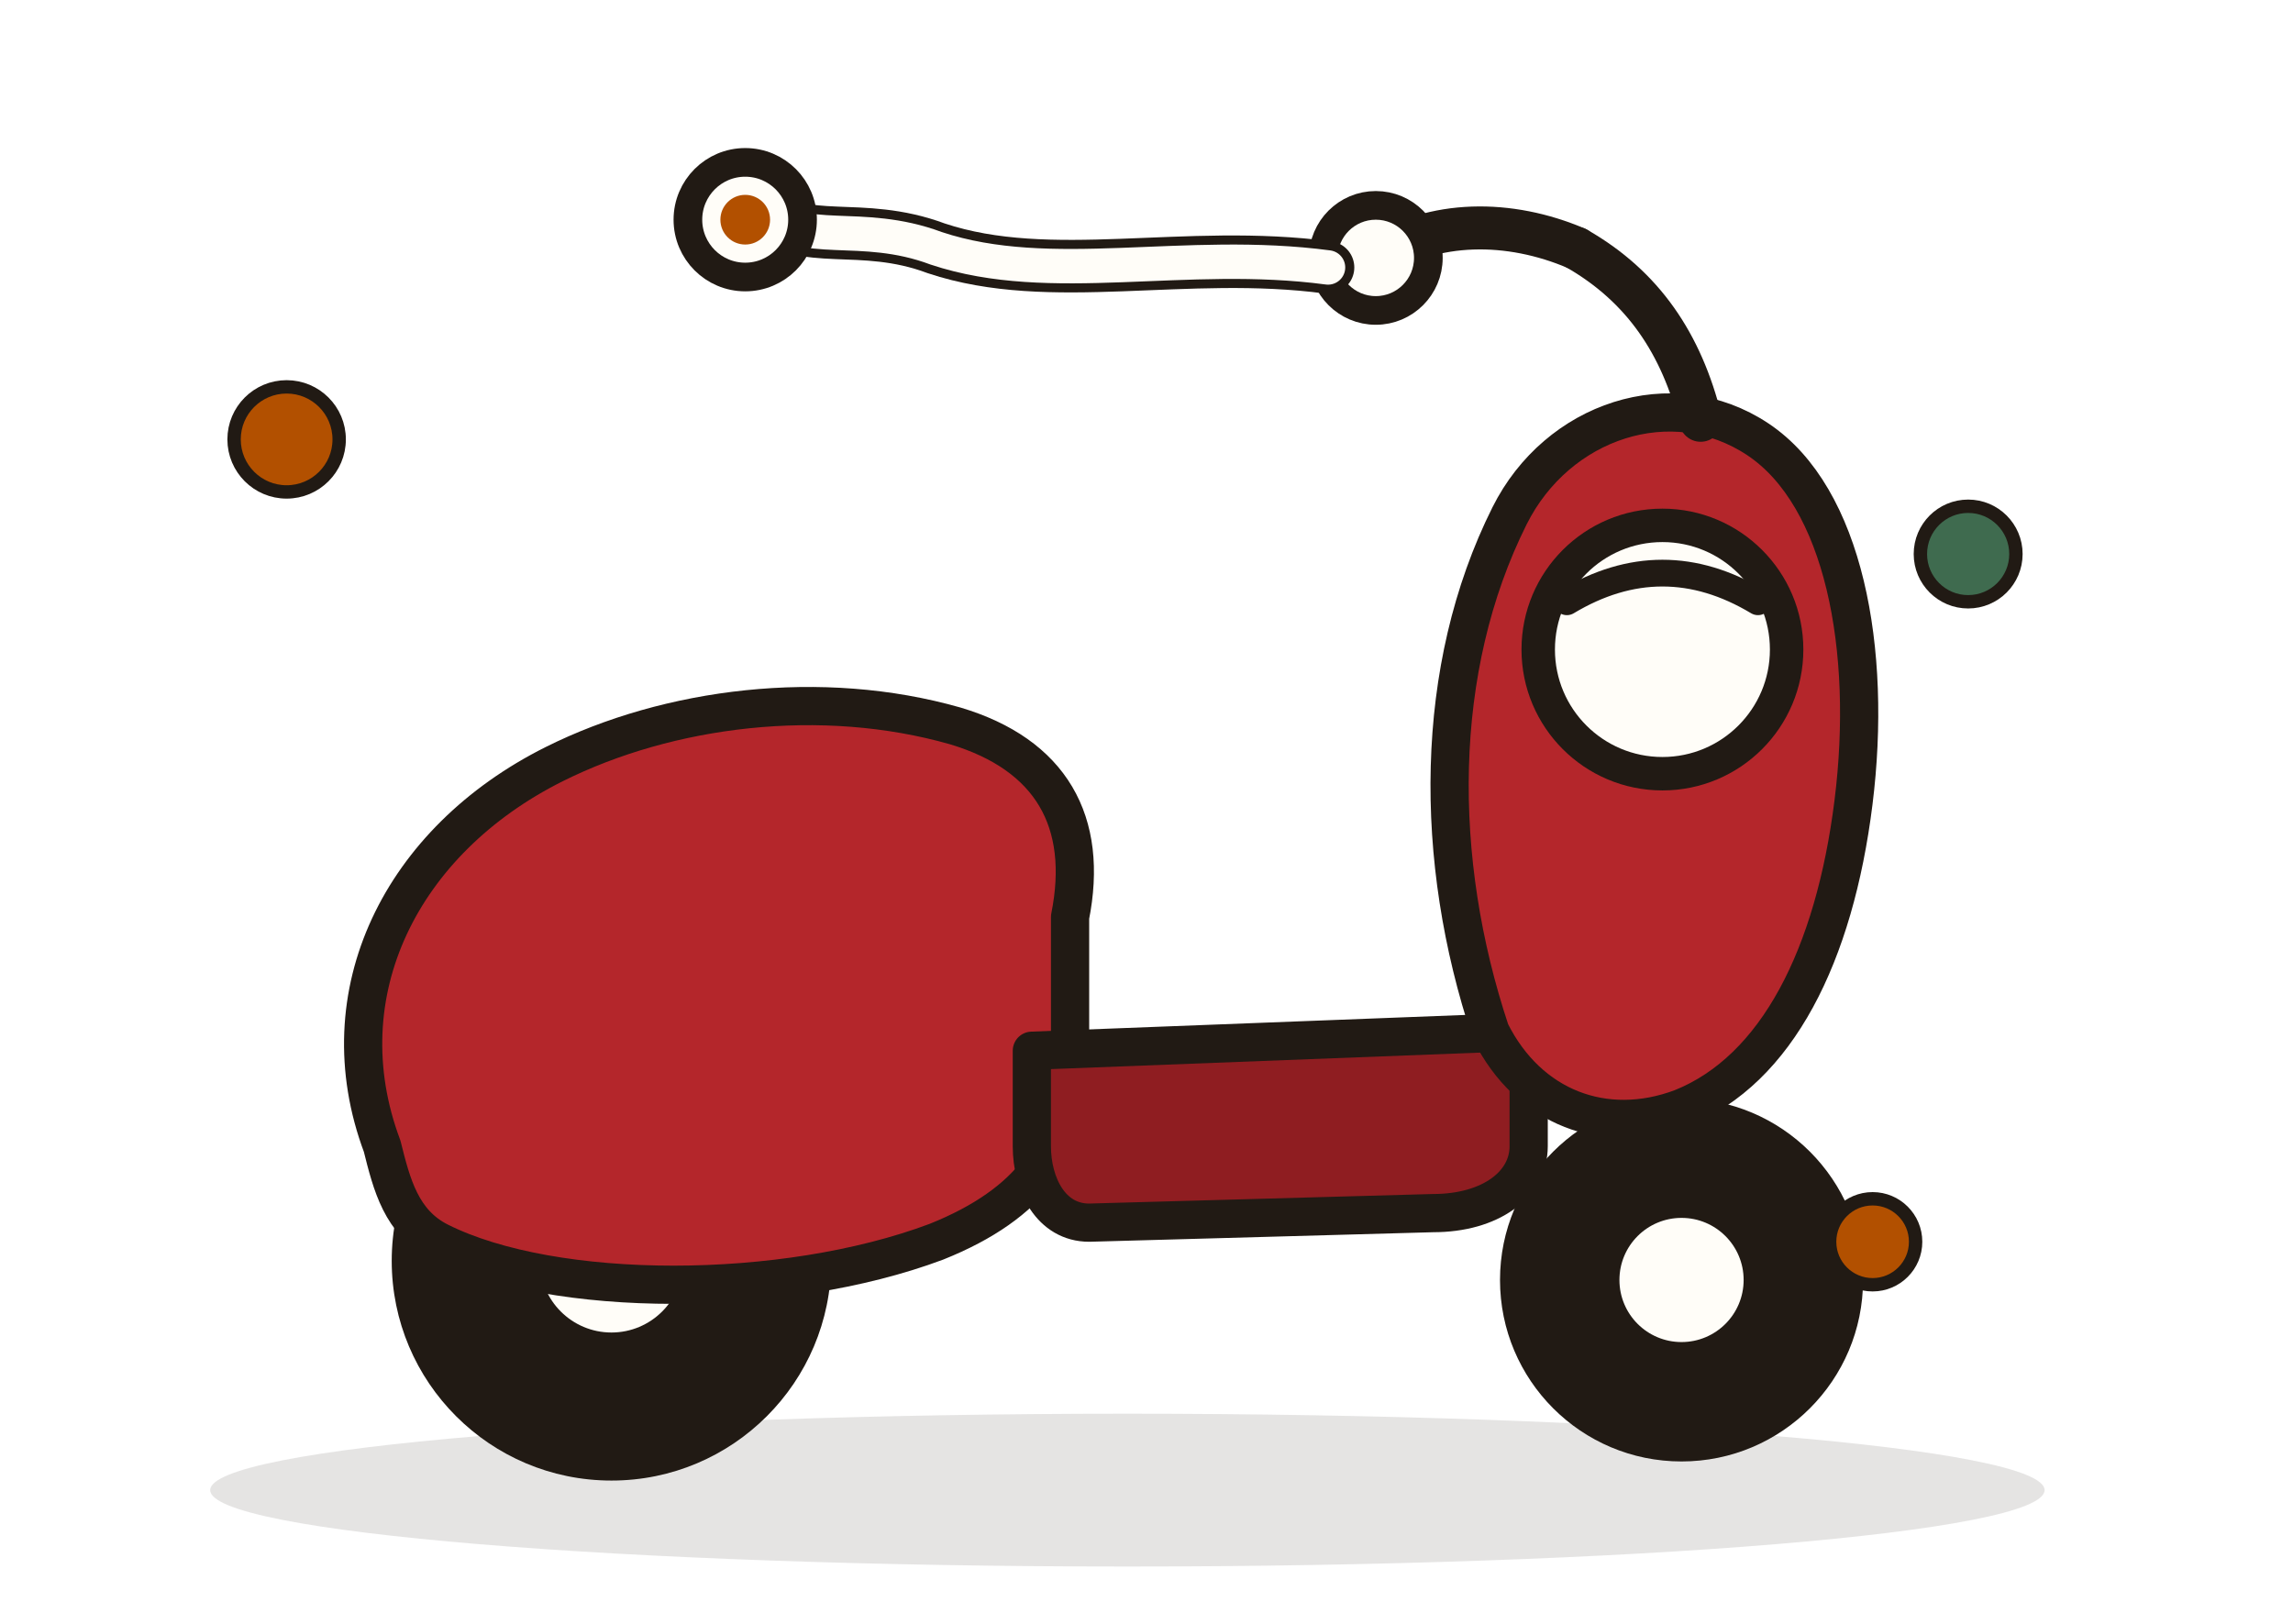
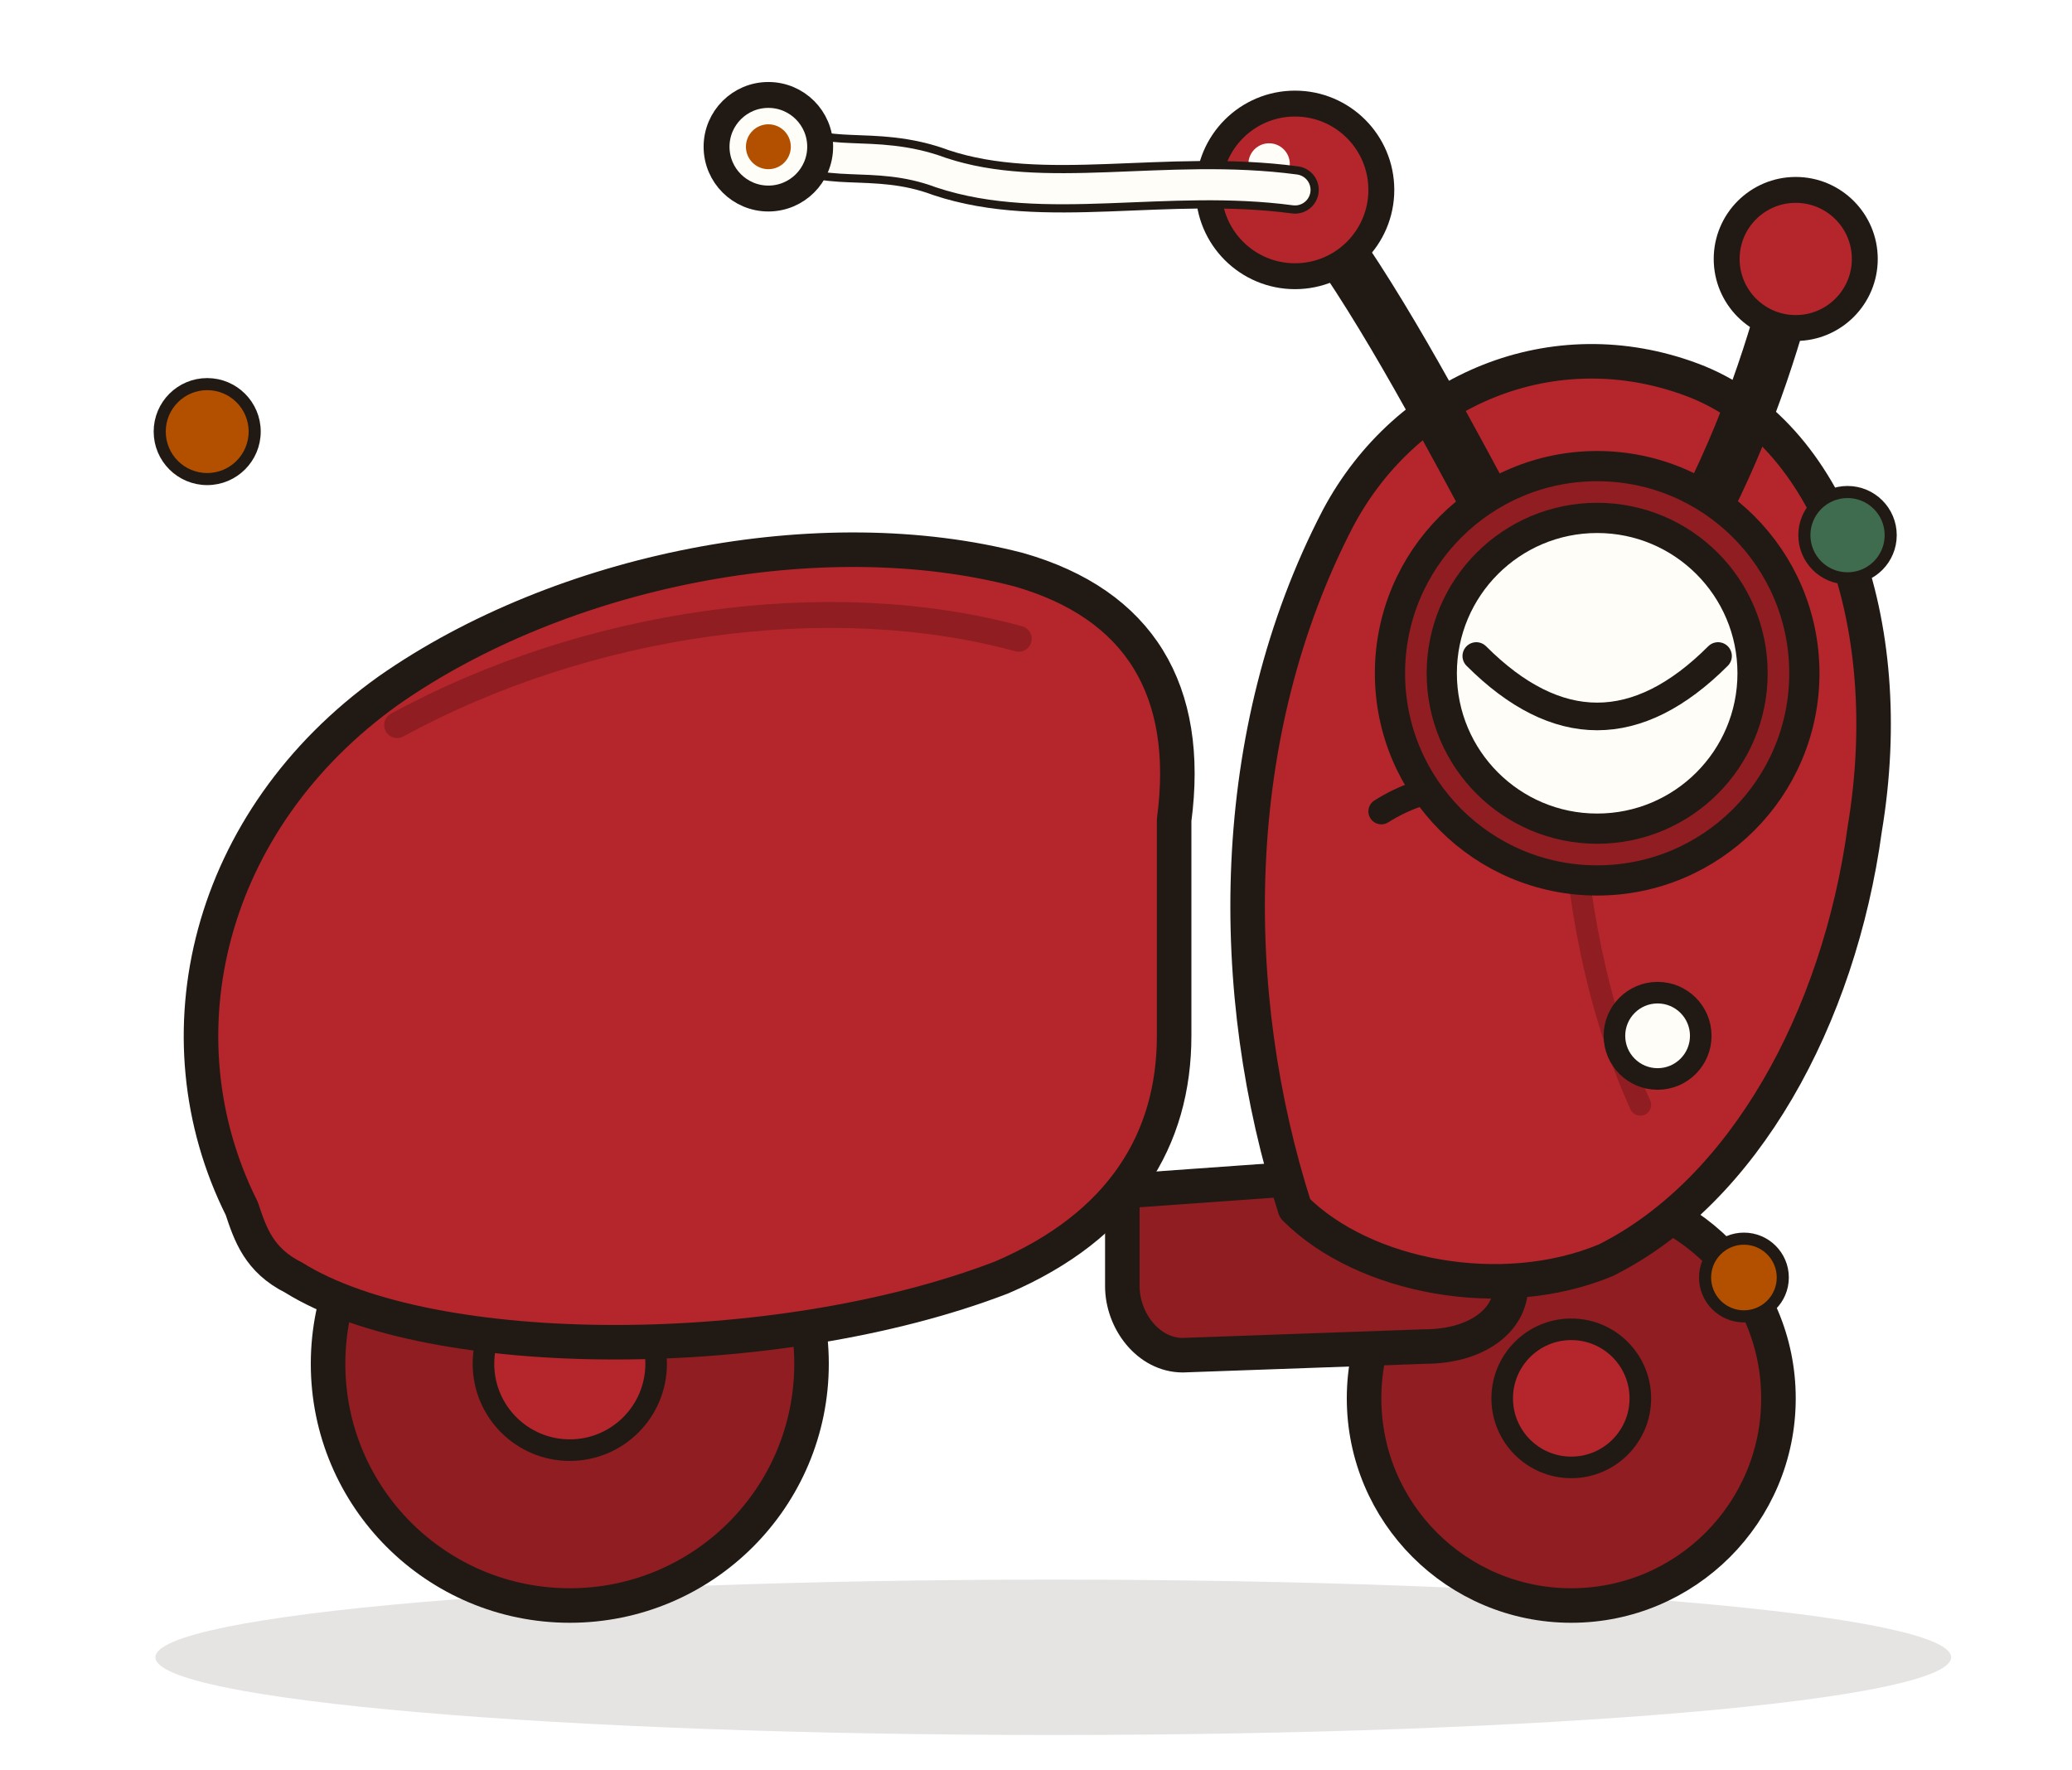
- <svg xmlns="http://www.w3.org/2000/svg" viewBox="0 0 240 170" role="img" aria-hidden="true">
+ <svg xmlns="http://www.w3.org/2000/svg" viewBox="0 0 240 205" role="img" aria-hidden="true">
  <style>
@media (prefers-reduced-motion: no-preference) {
-   .ribbon { animation: ribbon-flutter 2.4s ease-in-out infinite; transform-origin: 139px 28px; }
+   .ribbon { animation: ribbon-flutter 2.4s ease-in-out infinite; transform-origin: 150px 22px; }
  @keyframes ribbon-flutter { 0%, 100% { transform: rotate(0deg); } 50% { transform: rotate(-3deg); } }
-   .idle-bob { animation: idle-bob 3.4s ease-in-out infinite; transform-origin: 118px 130px; }
+   .idle-bob { animation: idle-bob 3.4s ease-in-out infinite; transform-origin: 122px 158px; }
  @keyframes idle-bob { 0%, 100% { transform: translateY(0); } 50% { transform: translateY(-3px); } }
  .sparkle { animation: sparkle-pulse 1.4s ease-in-out infinite; transform-box: fill-box; transform-origin: center; }
  @keyframes sparkle-pulse { 0%, 100% { opacity: 0.35; transform: scale(0.85); } 50% { opacity: 1; transform: scale(1.05); } }
}
</style>
-   <ellipse cx="118" cy="156" rx="96" ry="8" fill="#211a14" opacity="0.12" />
+   <ellipse cx="122" cy="192" rx="104" ry="9" fill="#211a14" opacity="0.12" />
  <g class="">
-     <circle cx="64" cy="132" r="23" fill="#211a14" />
-     <circle cx="64" cy="132" r="7.5" fill="#fffdf8" />
-     <circle cx="176" cy="134" r="19" fill="#211a14" />
-     <circle cx="176" cy="134" r="6.5" fill="#fffdf8" />
-     <path d="M40,120            C34,104 42,88 58,80            C70,74 86,72 100,76            C110,79 114,86 112,96            L112,112            C112,120 108,126 98,130            C82,136 58,136 46,130            C42,128 41,124 40,120 Z" fill="#b4262b" stroke="#211a14" stroke-width="4" stroke-linejoin="round" />
-     <path d="M108,110 L160,108 L160,120 C160,124 156,127 150,127 L114,128 C110,128 108,124 108,120 Z" fill="#8f1d21" stroke="#211a14" stroke-width="4" stroke-linejoin="round" />
-     <path d="M156,108            C150,90 150,70 158,54            C163,44 175,40 184,46            C193,52 196,68 194,84            C192,100 186,112 176,116            C168,119 160,116 156,108 Z" fill="#b4262b" stroke="#211a14" stroke-width="4" stroke-linejoin="round" />
-     <path d="M178,44 C176,36 172,30 165,26" stroke="#211a14" stroke-width="4.5" fill="none" stroke-linecap="round" />
-     <path d="M165,26 C158,23 150,23 144,27" stroke="#211a14" stroke-width="4.5" fill="none" stroke-linecap="round" />
-     <circle cx="144" cy="27" r="5.5" fill="#fffdf8" stroke="#211a14" stroke-width="3" />
+     <circle cx="66" cy="158" r="28" fill="#8f1d21" stroke="#211a14" stroke-width="4" />
+     <circle cx="66" cy="158" r="10" fill="#b4262b" stroke="#211a14" stroke-width="2.5" />
+     <circle cx="182" cy="162" r="24" fill="#8f1d21" stroke="#211a14" stroke-width="4" />
+     <circle cx="182" cy="162" r="8" fill="#b4262b" stroke="#211a14" stroke-width="2.5" />
+     <path d="M28,140 C18,120 24,95 45,80 C65,66 95,60 118,66            C132,70 138,80 136,95 L136,120 C136,132 130,142 116,148            C90,158 50,158 34,148 C30,146 29,143 28,140 Z" fill="#b4262b" stroke="#211a14" stroke-width="4" stroke-linejoin="round" />
+     <path d="M46,84 C68,72 96,68 118,74" stroke="#8f1d21" stroke-width="3" fill="none" stroke-linecap="round" />
+     <path d="M130,138 L172,135 L175,149 C175,153 171,156 165,156 L137,157            C133,157 130,153 130,149 Z" fill="#8f1d21" stroke="#211a14" stroke-width="4" stroke-linejoin="round" />
+     <path d="M150,140 C142,115 142,85 155,60 C163,45 180,38 196,44            C212,50 220,72 216,96 C213,118 202,138 186,146            C174,151 158,148 150,140 Z" fill="#b4262b" stroke="#211a14" stroke-width="4" stroke-linejoin="round" />
+     <path d="M186,55 C180,76 180,106 190,128" stroke="#8f1d21" stroke-width="2.5" fill="none" stroke-linecap="round" />
+     <circle cx="192" cy="120" r="5" fill="#fffdf8" stroke="#211a14" stroke-width="2.5" />
+     <path d="M160,94 Q168,89 176,93" stroke="#211a14" stroke-width="3" fill="none" stroke-linecap="round" />
+     <path d="M172,58 C165,45 158,32 150,22" stroke="#211a14" stroke-width="6" fill="none" stroke-linecap="round" />
+     <circle cx="150" cy="22" r="10" fill="#b4262b" stroke="#211a14" stroke-width="3" />
+     <circle cx="147" cy="19" r="2.4" fill="#fffdf8" />
+     <path d="M198,58 C203,48 206,38 208,30" stroke="#211a14" stroke-width="6" fill="none" stroke-linecap="round" />
+     <circle cx="208" cy="30" r="8" fill="#b4262b" stroke="#211a14" stroke-width="3" />
    <g class="ribbon">
-       <path d="M139,28 C124,26 110,30 98,26 C90,23 84,26 80,22" stroke="#211a14" stroke-width="5.5" fill="none" stroke-linecap="round" />
-       <path d="M139,28 C124,26 110,30 98,26 C90,23 84,26 80,22" stroke="#fffdf8" stroke-width="3.6" fill="none" stroke-linecap="round" />
-       <circle cx="78" cy="23" r="6" fill="#fffdf8" stroke="#211a14" stroke-width="3" />
-       <circle cx="78" cy="23" r="2.6" fill="#b25000" />
+       <path d="M150,22 C135,20 121,24 109,20 C101,17 95,20 91,16" stroke="#211a14" stroke-width="5.5" fill="none" stroke-linecap="round" />
+       <path d="M150,22 C135,20 121,24 109,20 C101,17 95,20 91,16" stroke="#fffdf8" stroke-width="3.6" fill="none" stroke-linecap="round" />
+       <circle cx="89" cy="17" r="6" fill="#fffdf8" stroke="#211a14" stroke-width="3" />
+       <circle cx="89" cy="17" r="2.6" fill="#b25000" />
    </g>
-     <circle cx="174" cy="68" r="13" fill="#fffdf8" stroke="#211a14" stroke-width="3.5" />
-     <path d="M164,63 Q174,57 184,63" stroke="#211a14" stroke-width="2.8" fill="none" stroke-linecap="round" />
+     <circle cx="185" cy="78" r="24" fill="#8f1d21" stroke="#211a14" stroke-width="3.5" />
+     <circle cx="185" cy="78" r="18" fill="#fffdf8" stroke="#211a14" stroke-width="3.5" />
+     <path d="M171,76 Q185,90 199,76" stroke="#211a14" stroke-width="3.2" fill="none" stroke-linecap="round" />
  </g>
-   <circle cx="30" cy="46" r="5.5" fill="#b25000" stroke="#211a14" stroke-width="1.4" class="sparkle" style="animation-delay:0s" />
-   <circle cx="206" cy="58" r="5" fill="#3f6b4f" stroke="#211a14" stroke-width="1.4" class="sparkle" style="animation-delay:0.3s" />
-   <circle cx="196" cy="130" r="4.5" fill="#b25000" stroke="#211a14" stroke-width="1.4" class="sparkle" style="animation-delay:0.6s" />
+   <circle cx="24" cy="50" r="5.5" fill="#b25000" stroke="#211a14" stroke-width="1.4" class="sparkle" style="animation-delay:0s" />
+   <circle cx="214" cy="62" r="5" fill="#3f6b4f" stroke="#211a14" stroke-width="1.4" class="sparkle" style="animation-delay:0.3s" />
+   <circle cx="202" cy="148" r="4.5" fill="#b25000" stroke="#211a14" stroke-width="1.4" class="sparkle" style="animation-delay:0.6s" />
</svg>
